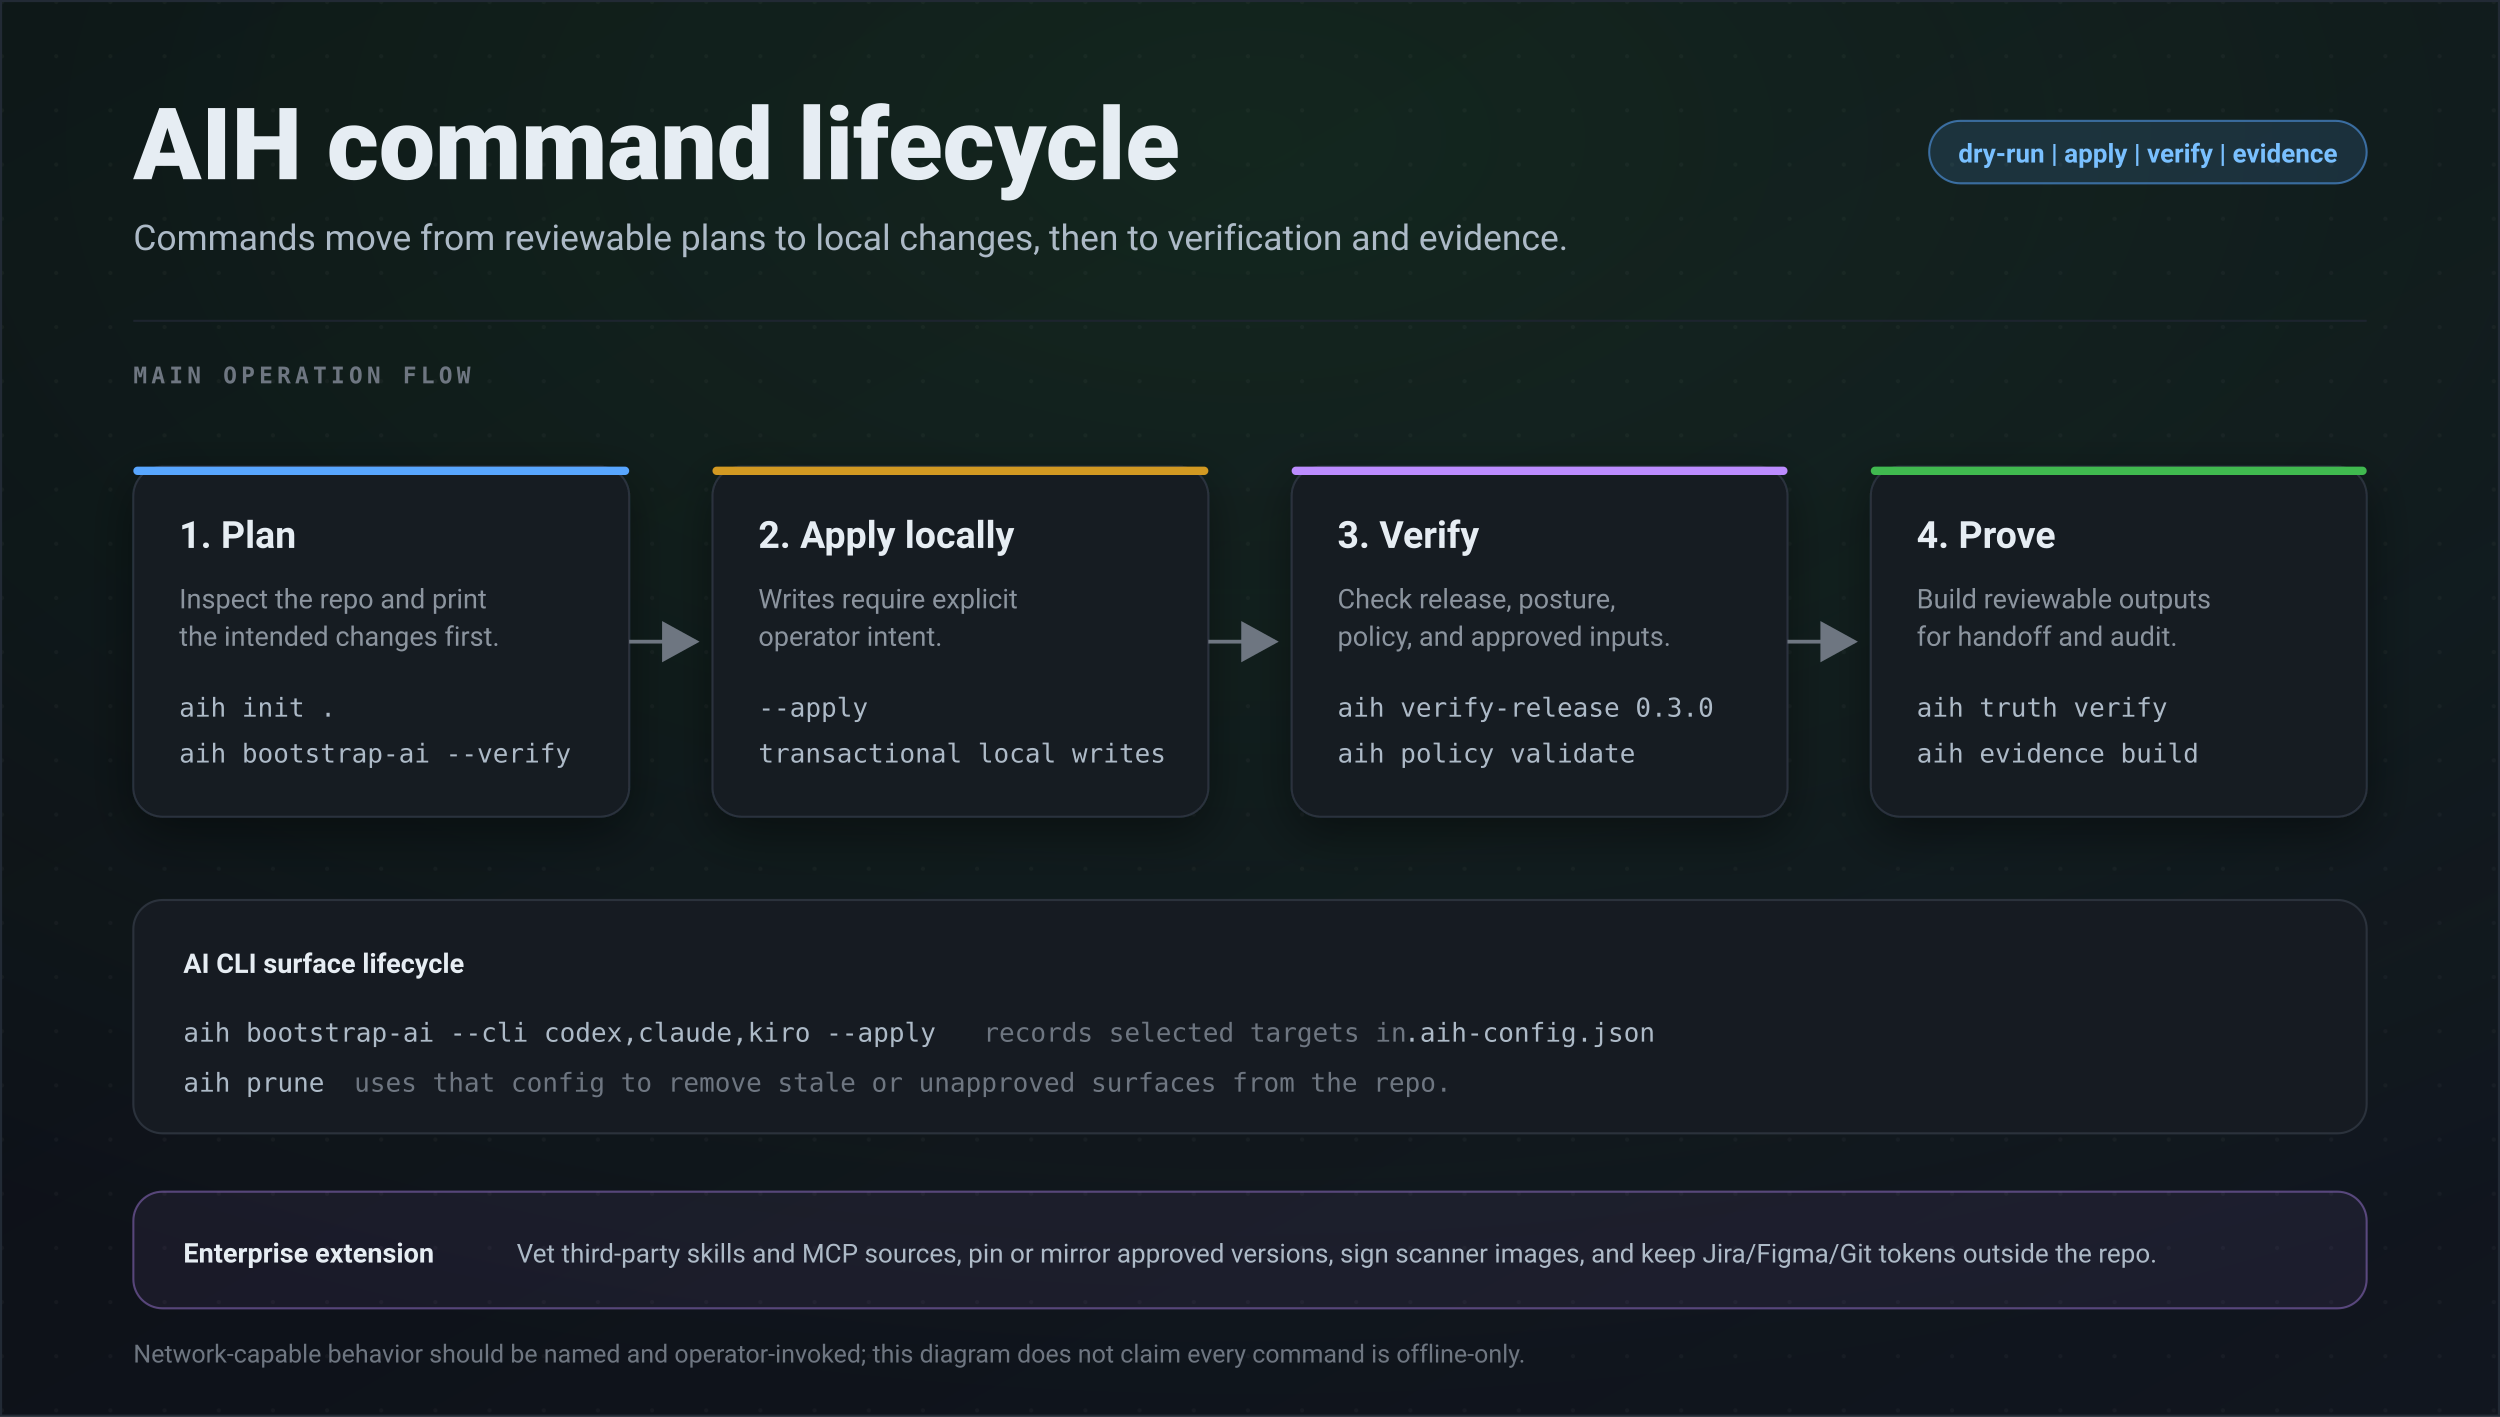
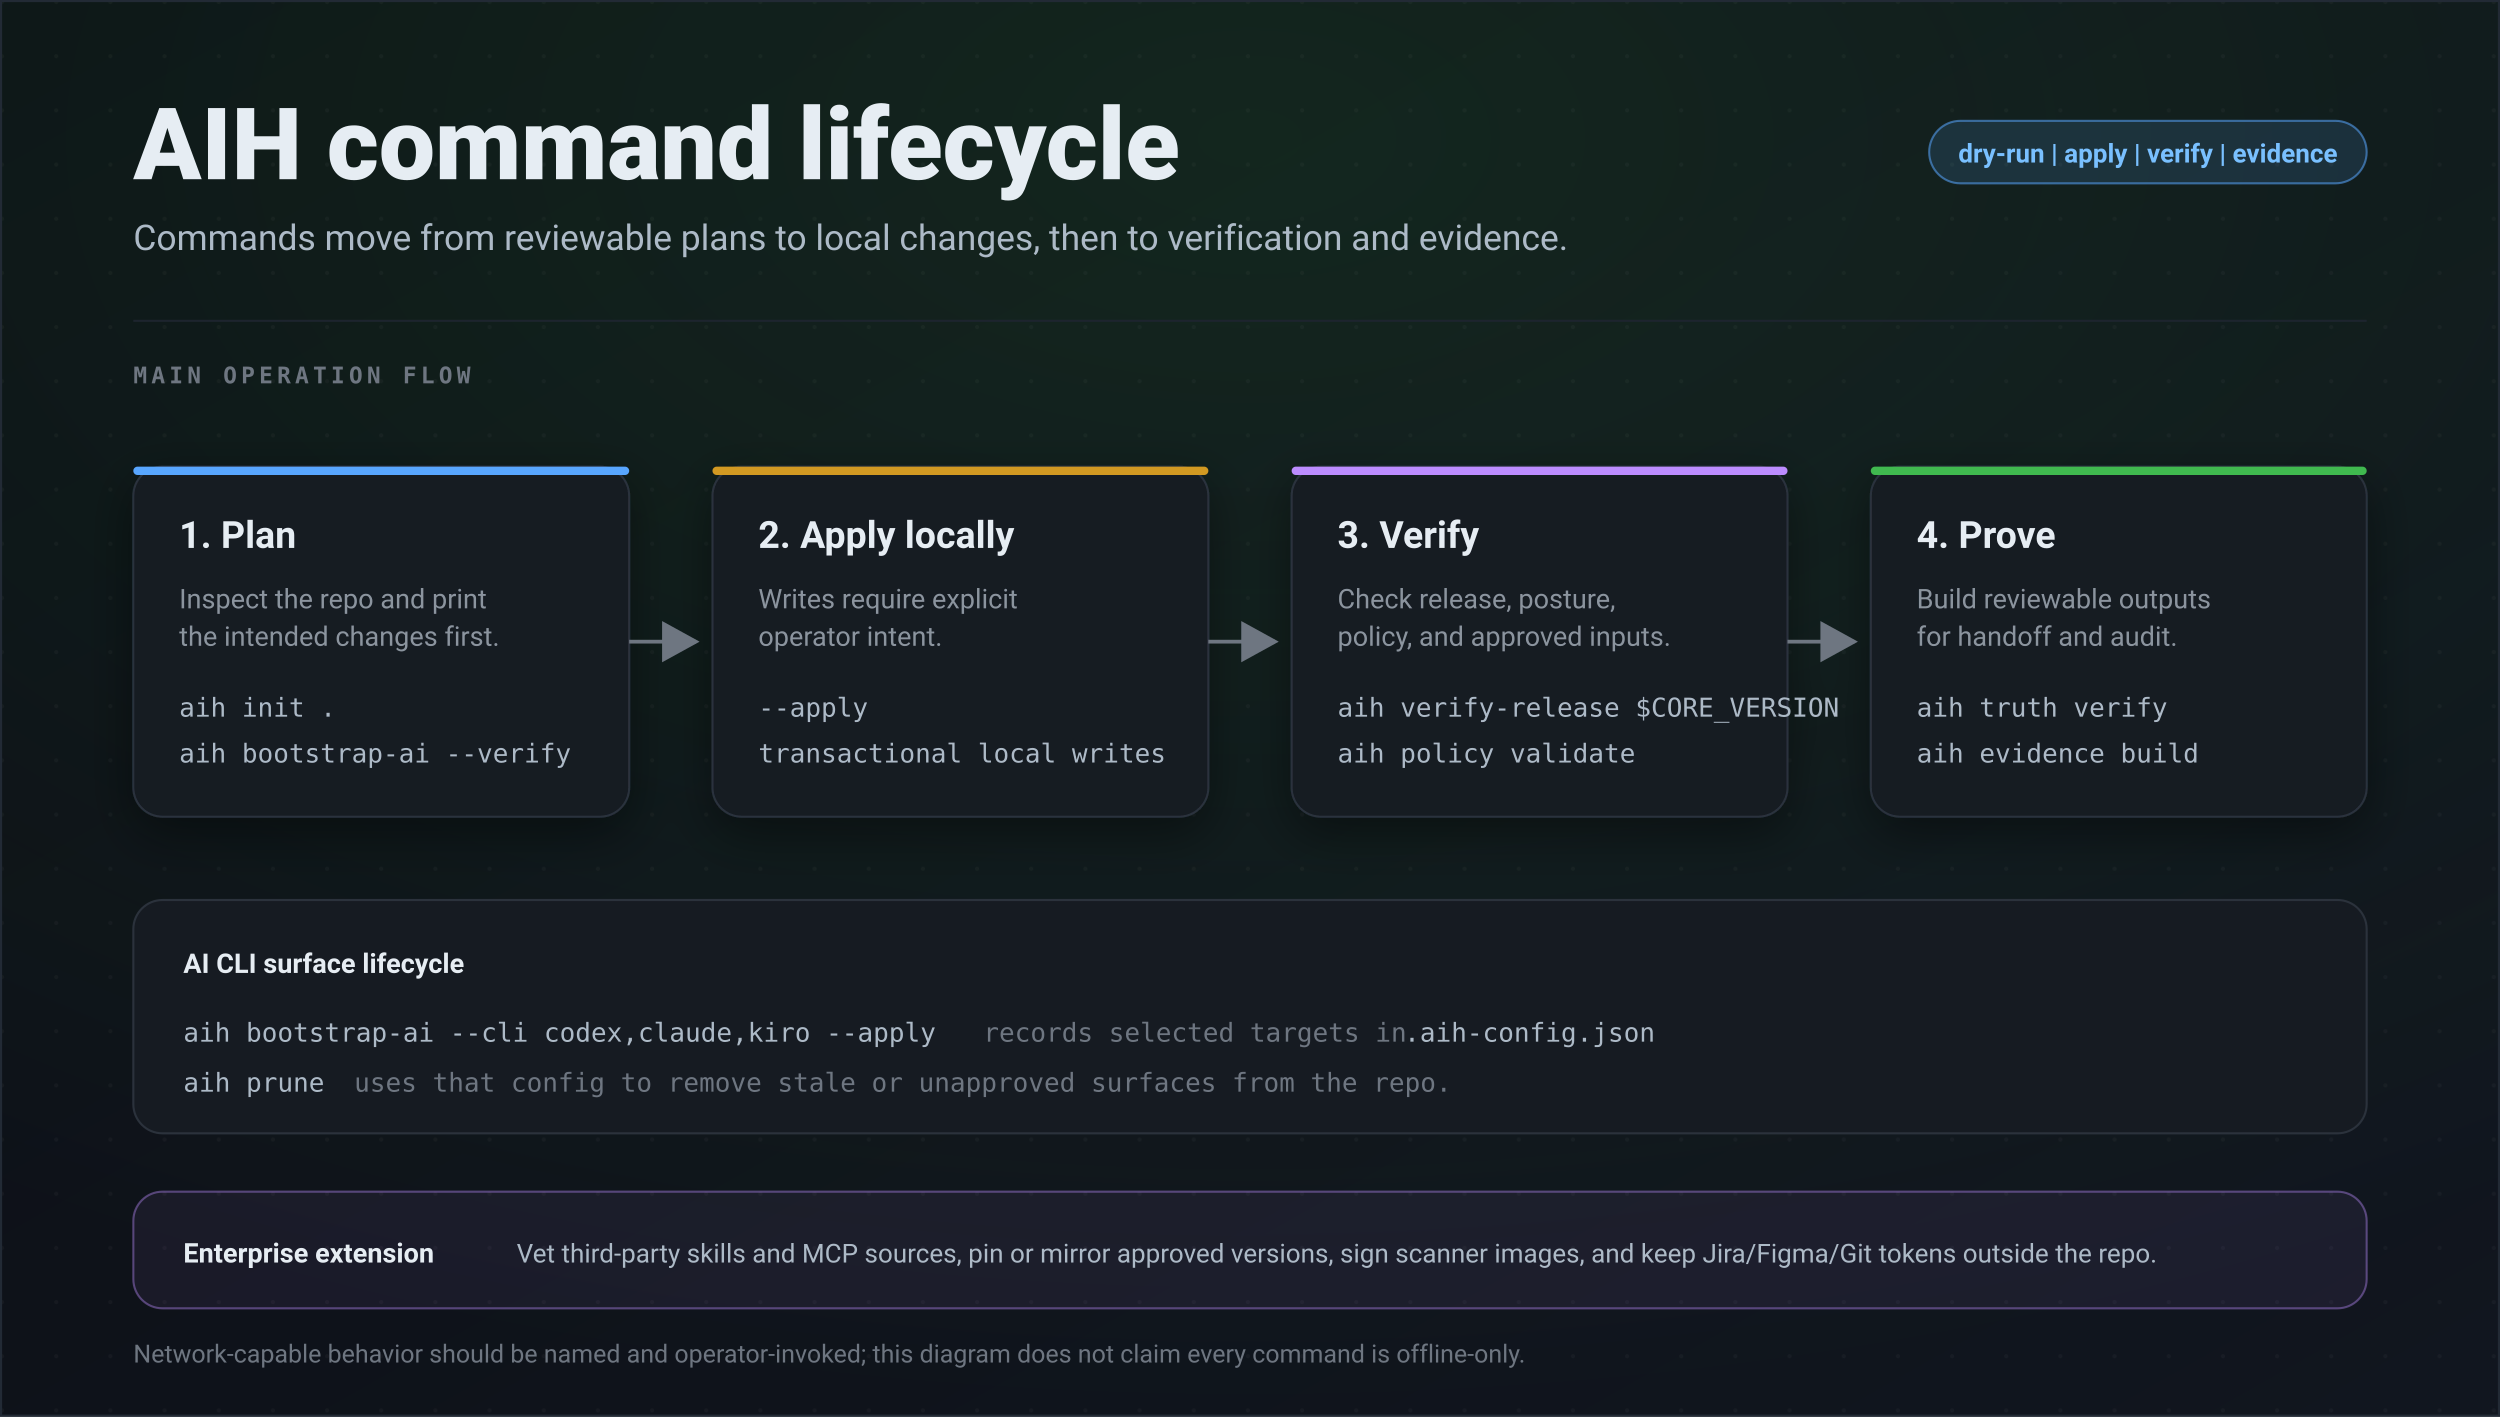
<svg xmlns="http://www.w3.org/2000/svg" width="1200" height="680" viewBox="0 0 1200 680" role="img" font-family="ui-sans-serif, -apple-system, Segoe UI, Roboto, sans-serif">
  <defs>
    <linearGradient id="bg" x1="0" y1="0" x2="1" y2="1">
      <stop offset="0" stop-color="#0b0e14" />
      <stop offset="1" stop-color="#11161f" />
    </linearGradient>
    <radialGradient id="glow" cx="0.5" cy="0.1" r="0.9">
      <stop offset="0" stop-color="#3fb950" stop-opacity="0.13" />
      <stop offset="1" stop-color="#3fb950" stop-opacity="0" />
    </radialGradient>
    <pattern id="dots" width="26" height="26" patternUnits="userSpaceOnUse">
      <circle cx="1" cy="1" r="1" fill="#ffffff" fill-opacity="0.035" />
    </pattern>
    <filter id="soft" x="-20%" y="-20%" width="140%" height="140%">
      <feDropShadow dx="0" dy="8" stdDeviation="12" flood-color="#000000" flood-opacity="0.42" />
    </filter>
    <marker id="arrow" markerWidth="11" markerHeight="11" refX="9" refY="5.5" orient="auto" markerUnits="strokeWidth">
      <path d="M0 0 L10 5.5 L0 11 Z" fill="#6e7681" />
    </marker>
  </defs>
  <rect width="1200" height="680" fill="url(#bg)" />
  <rect width="1200" height="680" fill="url(#dots)" />
  <rect width="1200" height="680" fill="url(#glow)" />
  <rect x="0.5" y="0.5" width="1199" height="679" fill="none" stroke="#222a35" />
  <text x="64" y="86" font-size="48" font-weight="800" fill="#e6edf3">AIH command lifecycle</text>
  <text x="64" y="120" font-size="17" fill="#adbac7">Commands move from reviewable plans to local changes, then to verification and evidence.</text>
  <g transform="translate(926,58)">
    <rect width="210" height="30" rx="15" fill="#58a6ff" fill-opacity="0.14" stroke="#58a6ff" stroke-opacity="0.55" />
    <text x="105" y="20" font-size="12.5" font-weight="700" fill="#79c0ff" text-anchor="middle">dry-run | apply | verify | evidence</text>
  </g>
  <line x1="64" y1="154" x2="1136" y2="154" stroke="#1d242e" />
  <text x="64" y="184" font-size="11" font-weight="700" fill="#6e7681" letter-spacing="2" font-family="ui-monospace, Menlo, monospace">MAIN OPERATION FLOW</text>
  <g filter="url(#soft)">
    <g transform="translate(64,224)">
      <rect width="238" height="168" rx="14" fill="#151a22" stroke="#2b323c" />
      <rect width="238" height="4" rx="2" fill="#58a6ff" />
      <text x="22" y="39" font-size="18" font-weight="750" fill="#e6edf3">1. Plan</text>
      <text x="22" y="68" font-size="13" fill="#8b949e">Inspect the repo and print</text>
      <text x="22" y="86" font-size="13" fill="#8b949e">the intended changes first.</text>
      <text x="22" y="120" font-size="12.5" fill="#adbac7" font-family="ui-monospace, Menlo, monospace">aih init .</text>
      <text x="22" y="142" font-size="12.5" fill="#adbac7" font-family="ui-monospace, Menlo, monospace">aih bootstrap-ai --verify</text>
    </g>
    <g transform="translate(342,224)">
      <rect width="238" height="168" rx="14" fill="#151a22" stroke="#2b323c" />
      <rect width="238" height="4" rx="2" fill="#d29922" />
      <text x="22" y="39" font-size="18" font-weight="750" fill="#e6edf3">2. Apply locally</text>
      <text x="22" y="68" font-size="13" fill="#8b949e">Writes require explicit</text>
      <text x="22" y="86" font-size="13" fill="#8b949e">operator intent.</text>
      <text x="22" y="120" font-size="12.5" fill="#adbac7" font-family="ui-monospace, Menlo, monospace">--apply</text>
      <text x="22" y="142" font-size="12.5" fill="#adbac7" font-family="ui-monospace, Menlo, monospace">transactional local writes</text>
    </g>
    <g transform="translate(620,224)">
      <rect width="238" height="168" rx="14" fill="#151a22" stroke="#2b323c" />
      <rect width="238" height="4" rx="2" fill="#bc8cff" />
      <text x="22" y="39" font-size="18" font-weight="750" fill="#e6edf3">3. Verify</text>
      <text x="22" y="68" font-size="13" fill="#8b949e">Check release, posture,</text>
      <text x="22" y="86" font-size="13" fill="#8b949e">policy, and approved inputs.</text>
-       <text x="22" y="120" font-size="12.5" fill="#adbac7" font-family="ui-monospace, Menlo, monospace">aih verify-release 0.3.0</text>
+       <text x="22" y="120" font-size="12.5" fill="#adbac7" font-family="ui-monospace, Menlo, monospace">aih verify-release $CORE_VERSION</text>
      <text x="22" y="142" font-size="12.5" fill="#adbac7" font-family="ui-monospace, Menlo, monospace">aih policy validate</text>
    </g>
    <g transform="translate(898,224)">
      <rect width="238" height="168" rx="14" fill="#151a22" stroke="#2b323c" />
      <rect width="238" height="4" rx="2" fill="#3fb950" />
      <text x="22" y="39" font-size="18" font-weight="750" fill="#e6edf3">4. Prove</text>
      <text x="22" y="68" font-size="13" fill="#8b949e">Build reviewable outputs</text>
      <text x="22" y="86" font-size="13" fill="#8b949e">for handoff and audit.</text>
      <text x="22" y="120" font-size="12.5" fill="#adbac7" font-family="ui-monospace, Menlo, monospace">aih truth verify</text>
      <text x="22" y="142" font-size="12.5" fill="#adbac7" font-family="ui-monospace, Menlo, monospace">aih evidence build</text>
    </g>
  </g>
  <g stroke="#6e7681" stroke-width="1.8" fill="none" marker-end="url(#arrow)">
    <path d="M302 308 H334" />
    <path d="M580 308 H612" />
    <path d="M858 308 H890" />
  </g>
  <g transform="translate(64,432)">
    <rect width="1072" height="112" rx="14" fill="#161b22" stroke="#2b323c" />
    <text x="24" y="35" font-size="13" font-weight="700" fill="#e6edf3">AI CLI surface lifecycle</text>
    <g font-family="ui-monospace, Menlo, monospace" font-size="12.5">
      <text x="24" y="68" fill="#adbac7">aih bootstrap-ai --cli codex,claude,kiro --apply</text>
      <text x="408" y="68" fill="#6e7681">records selected targets in</text>
      <text x="610" y="68" fill="#adbac7">.aih-config.json</text>
      <text x="24" y="92" fill="#adbac7">aih prune</text>
      <text x="106" y="92" fill="#6e7681">uses that config to remove stale or unapproved surfaces from the repo.</text>
    </g>
  </g>
  <g transform="translate(64,572)">
    <rect width="1072" height="56" rx="14" fill="#bc8cff" fill-opacity="0.07" stroke="#bc8cff" stroke-opacity="0.4" />
    <text x="24" y="34" font-size="13" font-weight="700" fill="#e6edf3">Enterprise extension</text>
    <text x="184" y="34" font-size="12.5" fill="#adbac7">Vet third-party skills and MCP sources, pin or mirror approved versions, sign scanner images, and keep Jira/Figma/Git tokens outside the repo.</text>
  </g>
  <text x="64" y="654" font-size="12" fill="#6e7681">Network-capable behavior should be named and operator-invoked; this diagram does not claim every command is offline-only.</text>
</svg>
